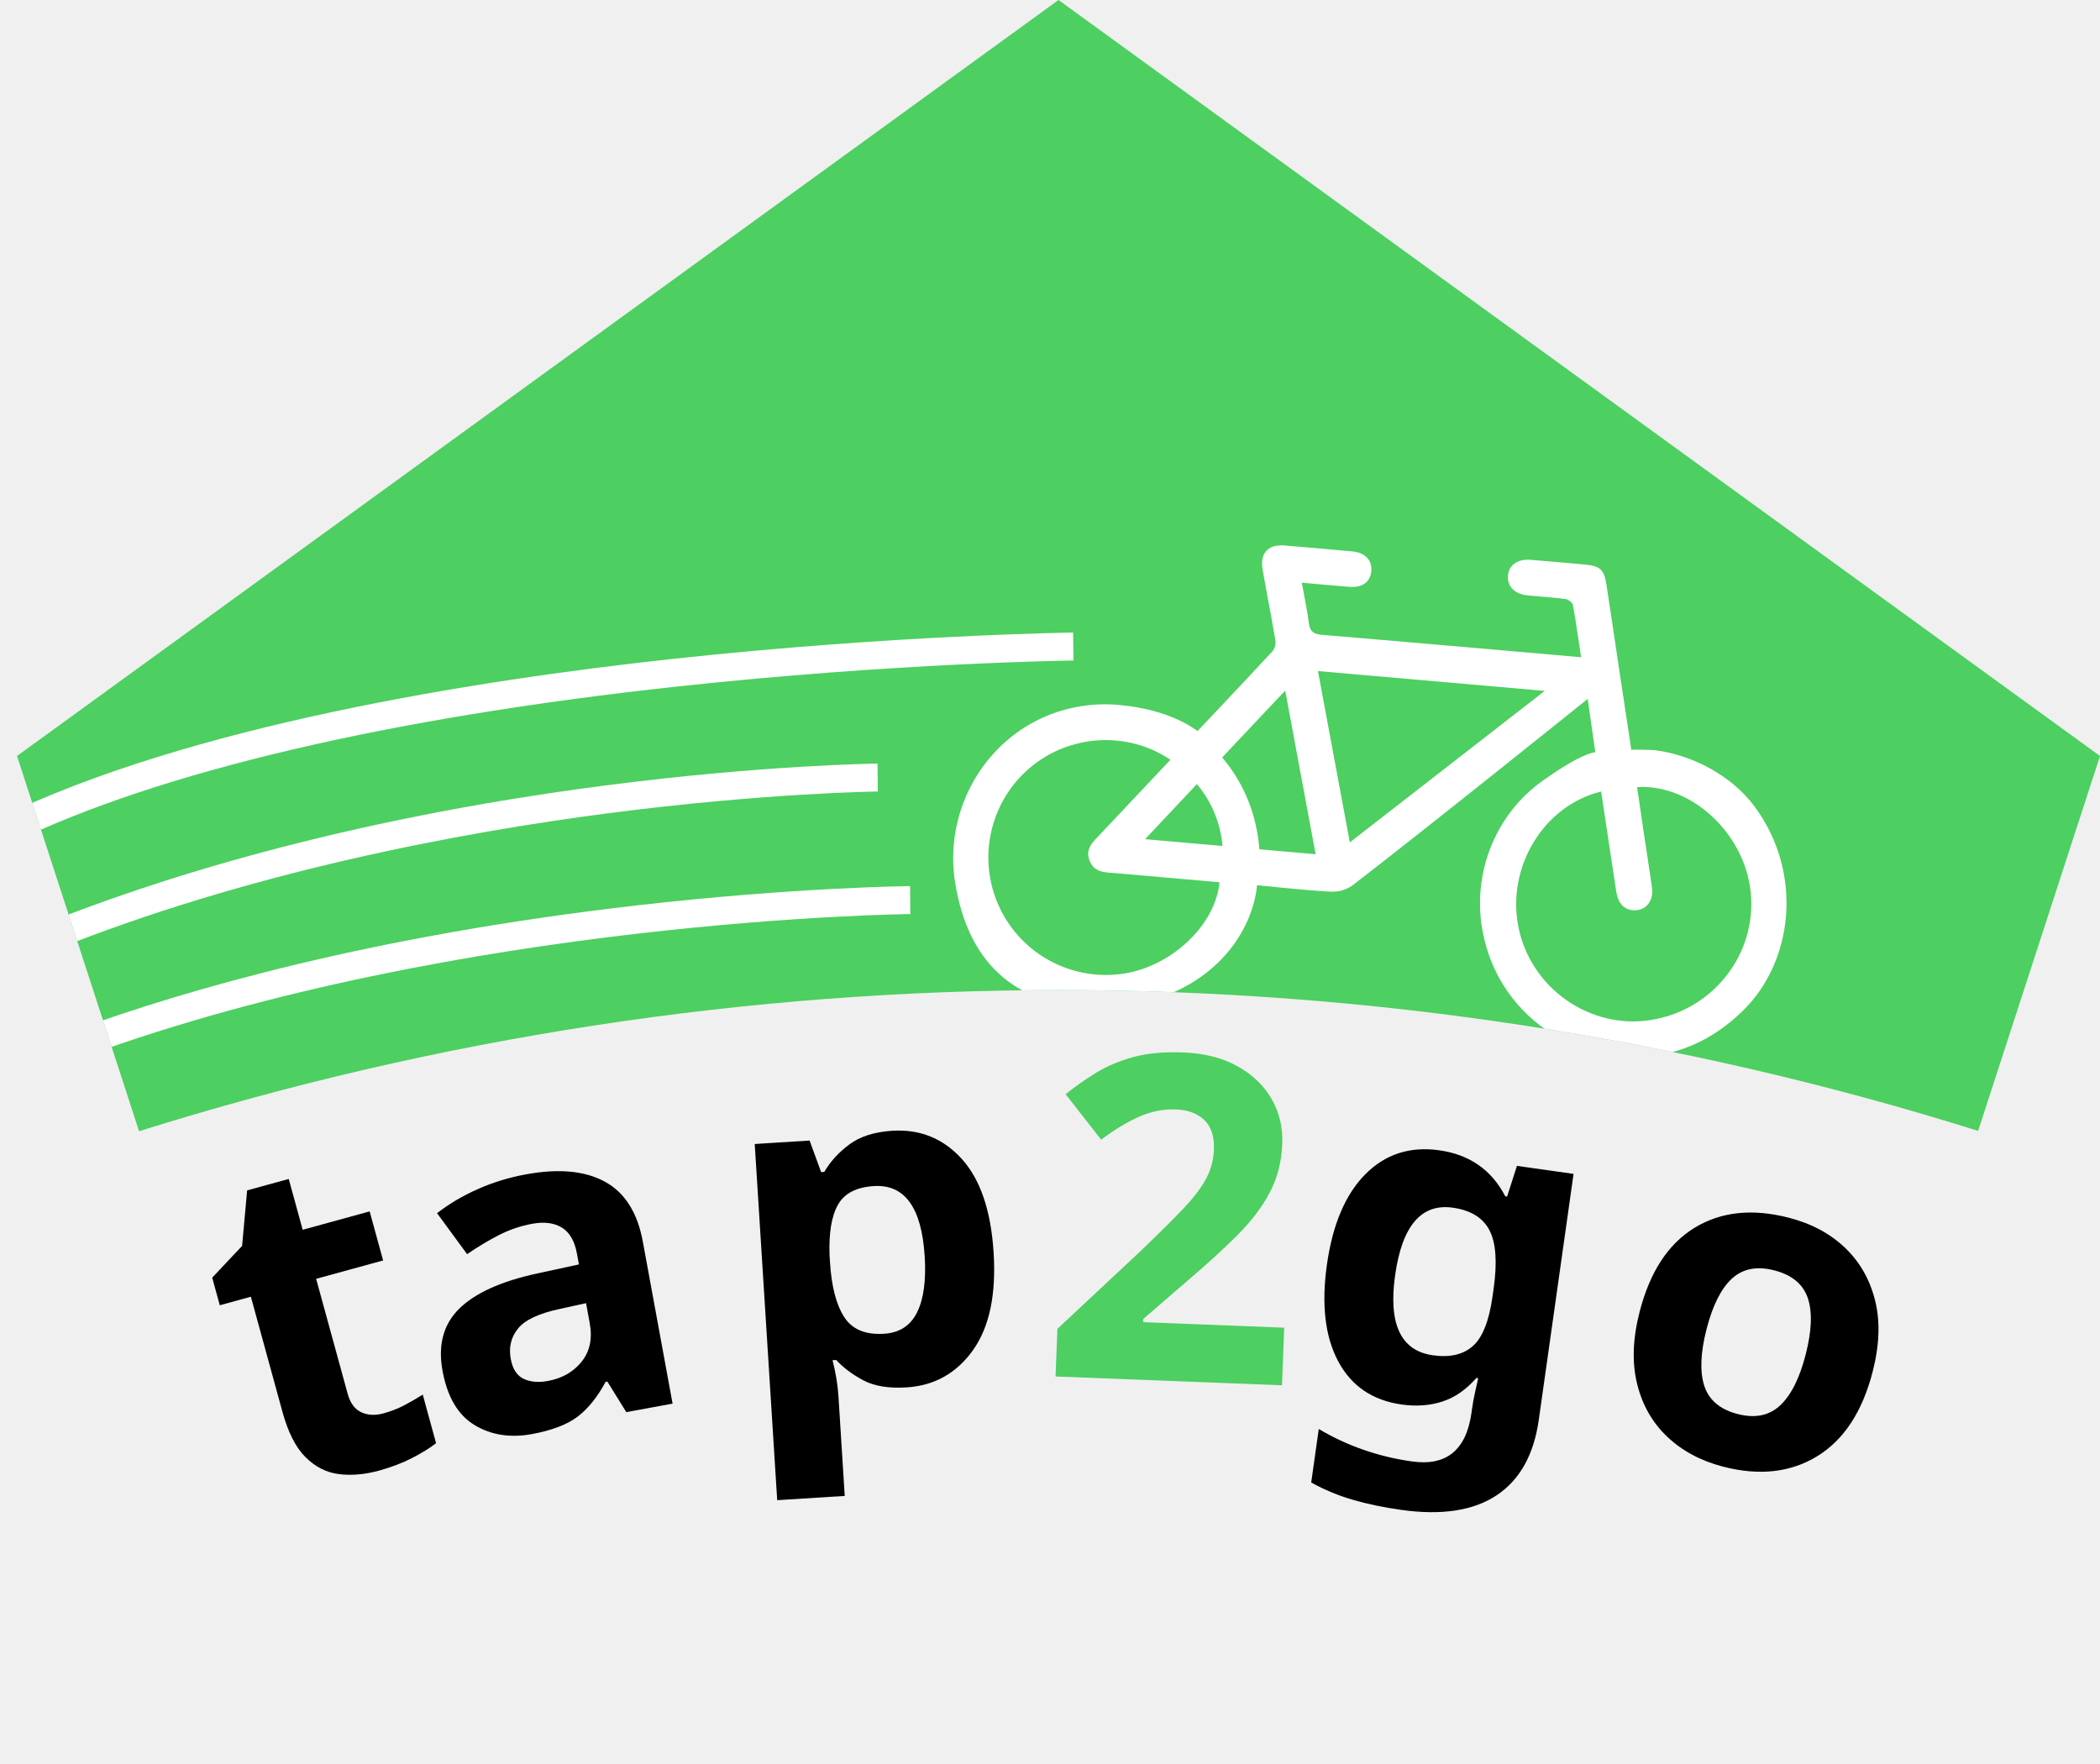
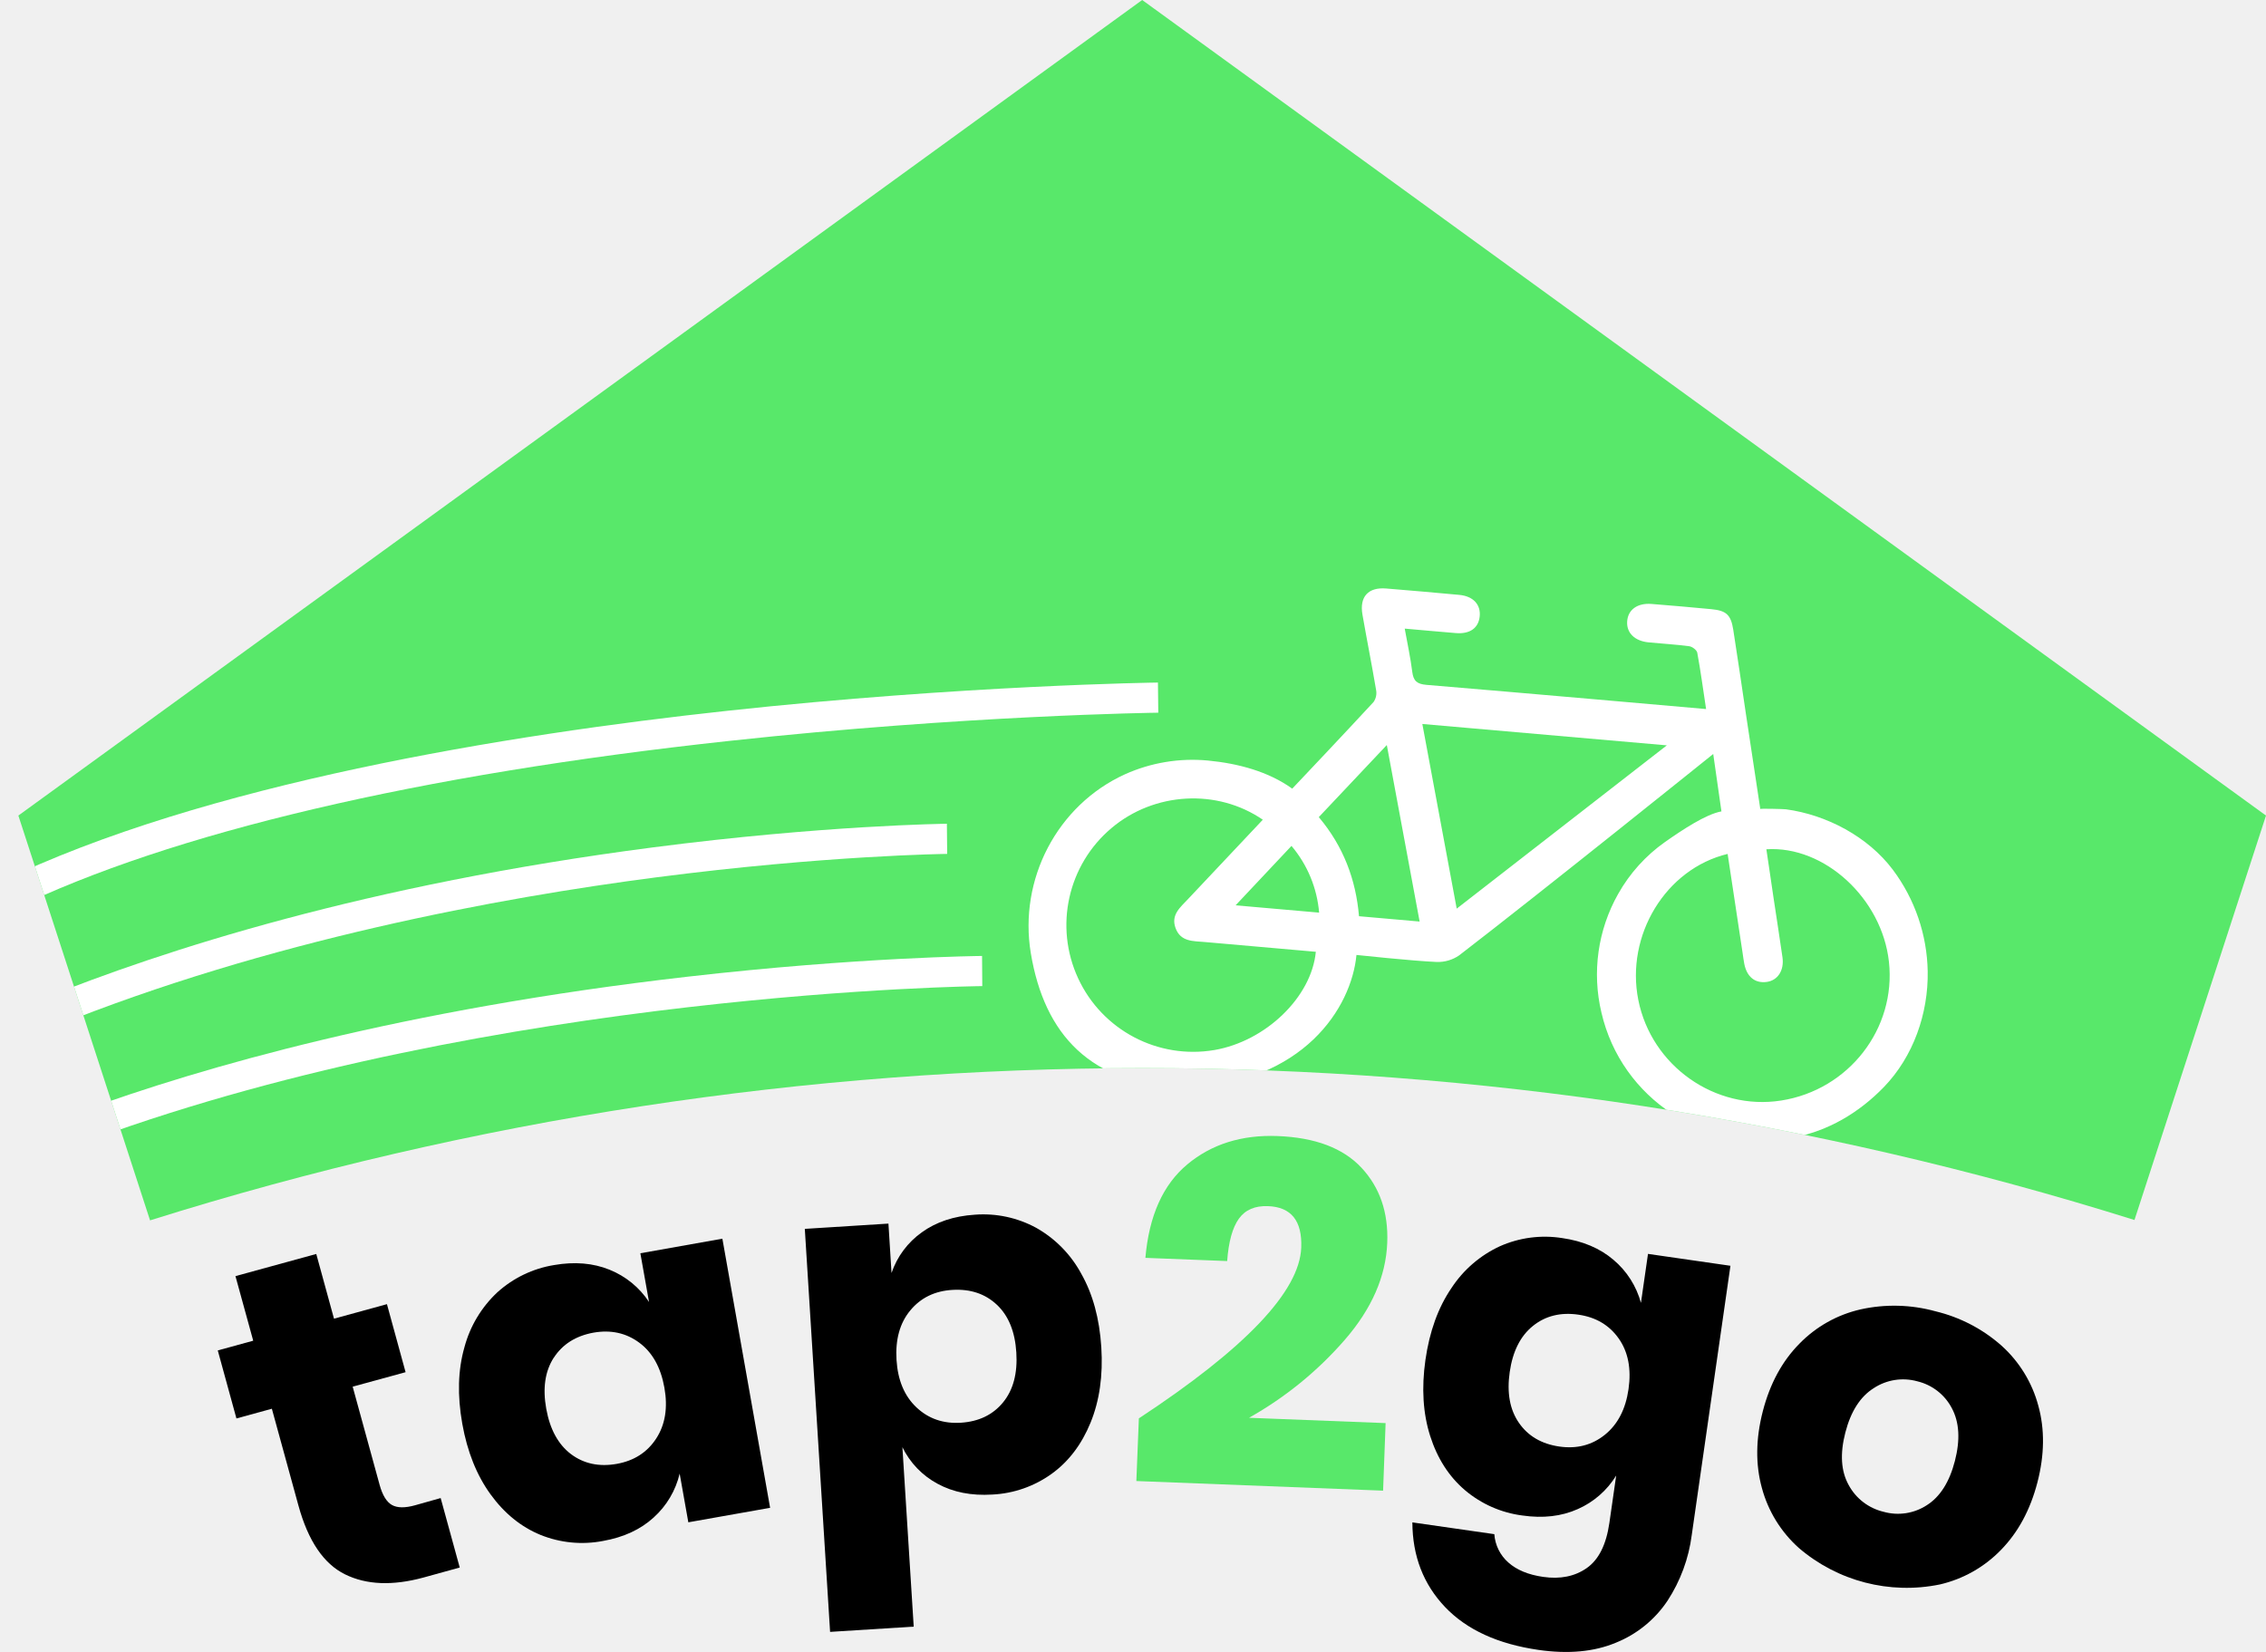
- <svg xmlns="http://www.w3.org/2000/svg" viewBox="0 0 901.85 757.51">
+ <svg xmlns="http://www.w3.org/2000/svg" viewBox="0 0 901.85 657.61">
  <defs>
-     <style>.cls-1{fill:none;}.cls-2,.cls-3{font-size:195px;font-family:Poppins-Bold,
-             Poppins;font-weight:700;}.cls-3,.cls-5{fill:#4dcf61;}.cls-4{clip-path:url(#clip-path);}.cls-6{fill:#fff;}
-         </style>
-     <clipPath id="clip-path">
-       <path class="cls-1" d="M59.71,485.77,7.31,324.66,454.58,0,901.85,324.66l-52.34,161a1318.13,1318.13,0,0,0-789.8.15Z" />
+     <clipPath id="a" transform="translate(7.31)">
+       <path d="M52.4,485.77,0,324.66,447.27,0,894.54,324.66l-52.35,161a1318.09,1318.09,0,0,0-789.79.15Z" fill="none" />
    </clipPath>
  </defs>
-   <g id="Layer_2" data-name="Layer 2">
-     <g id="Layer_1-2" data-name="Layer 1">
-       <g id="Logo">
-         <text class="cls-2" transform="translate(112.45 643.34) rotate(-15.34)">t</text>
-         <text class="cls-2" transform="matrix(0.98, -0.18, 0.18, 0.98, 187.75, 621.36)">a</text>
-         <text class="cls-2" transform="translate(315.65 598.51) rotate(-3.61)">p</text>
-         <text class="cls-3" transform="translate(445.52 590.83) rotate(2.23)">2</text>
-         <text class="cls-2" transform="matrix(0.99, 0.14, -0.14, 0.99, 553.73, 594.38)">g</text>
-         <text class="cls-2" transform="matrix(0.97, 0.25, -0.25, 0.97, 682.27, 612.96)">o</text>
-         <g class="cls-4">
-           <path class="cls-5" d="M59.71,485.77,7.31,324.66,454.58,0,901.85,324.66l-52.34,161a1318.13,1318.13,0,0,0-789.8.15Z" />
-           <path class="cls-6" d="M525,363.3a47.21,47.21,0,0,0-11-26.56l-22.24,23.65L525,363.3Zm40,3.55c-4.34-23.33-8.62-46.34-13.06-70.27l-27.07,28.7c9.8,11.62,14.76,24.84,16,39.45L565,366.85Zm14.76-5.14,83.63-65L566,288.19c4.58,24.59,9.07,48.73,13.68,73.52Zm-77.1-35.38c-18.24-12.53-43.3-11-60.23,3.29A50.47,50.47,0,0,0,483.34,418c20.38-3.5,38.66-21,40.38-39.11l-4.84-.43q-19.68-1.71-39.36-3.45c-4.58-.41-9.65,0-11.67-5.59-1.93-5.32,2-8.29,5-11.53,9.82-10.45,19.66-20.87,29.75-31.57Zm185,13.59C662.92,345.86,647,372.36,652.06,398c5.23,26.3,30.61,44.18,56.86,40.06,26.89-4.21,45.82-28.6,42.89-55.26-2.76-25.12-25.65-46.28-48.77-44.76,1,6.51,1.9,13,2.87,19.5,1.17,7.84,2.41,15.66,3.53,23.51.74,5.18-1.87,9.18-6.21,9.79-4.68.66-8-2-9-7.26-.25-1.32-.43-2.66-.63-4-2-13.13-4-26.27-6-39.72Zm79.57,46.78c.28,16.77-5.71,33.92-17.47,46.07-9.81,10.12-22.22,17.58-36.2,20.07a65.68,65.68,0,0,1-76.18-49.74A65.29,65.29,0,0,1,644,355.86a63.29,63.29,0,0,1,18.71-20.72c6.76-4.72,16.13-11,22.4-12.14l-3.27-22.85s-68.47,55.05-101.09,80.14a14.9,14.9,0,0,1-9,2.65c-9.41-.39-31.9-2.79-31.9-2.79-2,21-21,51-68,53-38-1-56.24-21.55-61.6-53.68-4.89-29.29,10.4-58.93,37.51-71.26a65.48,65.48,0,0,1,32.91-5.46c12.18,1.16,24.18,4.4,33.62,11.2,0,0,21.53-22.73,32.39-34.51a6.38,6.38,0,0,0,1-4.75c-1.69-10-3.69-20-5.44-30-1.25-7.13,2.28-11,9.41-10.42,9.71.78,19.41,1.65,29.11,2.54,5.56.51,8.66,3.88,8.13,8.64-.51,4.61-3.92,7-9.44,6.57-6.55-.53-13.09-1.14-20.39-1.78,1.1,6.12,2.32,11.64,3,17.21.45,3.65,1.92,4.86,5.64,5.18,35.39,2.93,109.24,9.45,111.3,9.63-1.21-8-2.19-15.25-3.51-22.43-.2-1.06-2-2.42-3.2-2.58-5.34-.71-10.74-1-16.1-1.53-5.62-.53-8.91-3.78-8.6-8.37s4-7.37,9.69-6.93c7.92.62,15.83,1.33,23.73,2.07,6.05.56,7.87,2.2,8.81,8.17,1.73,11.08,3.35,22.18,5,33.28,1.91,12.68,3.84,25.35,5.76,38.1,0-.21,9.37,0,10.22.13C727,324.33,743.5,333,753.4,346.22A69.47,69.47,0,0,1,767.21,386.7Z" />
-           <path class="cls-6" d="M36.88,453.51l-4.12-11.27c47.07-17.18,127.07-40.41,240.92-53.44,68.05-7.8,116.69-8.25,117.17-8.25l.09,12C389,392.56,198,394.69,36.88,453.51Z" />
-           <path class="cls-6" d="M21.22,408.86l-4.5-11.13c47.93-19.38,129-45.6,243.06-60.39,68.18-8.85,116.59-9.41,117.07-9.42l.12,12c-.48,0-48.32.57-115.83,9.34C198.93,357.34,106.81,374.24,21.22,408.86Z" />
-           <path class="cls-6" d="M5.23,362,0,351.15c81-39.25,202-58.77,289.34-68.23,94.36-10.23,170.75-11.25,171.51-11.26l.15,12c-.76,0-76.67,1-170.48,11.2C166.72,308.29,68.07,331.49,5.23,362Z" />
-         </g>
-       </g>
-     </g>
+   <path transform="translate(7.31)" d="M168.07,596.35,175.66,624l-14.48,4Q142.74,633,130,626.71t-18.53-27.37l-10.58-38.55-14.1,3.87-7.43-27.08,14.11-3.87L86.4,508l32.16-8.82,7.06,25.76,21.07-5.78,7.42,27.08L133.05,552l10.73,39.11q1.71,6.21,4.91,8t9.23.1Z" />
+   <path transform="translate(7.31)" d="m235.28 505.45a34 34 0 0 1 15.72 12.84l-3.45-19.39 32.64-5.8 19 107.13-32.55 5.77-3.45-19.39a34 34 0 0 1-10.36 17.49q-7.83 7.14-20.12 9.32a44.12 44.12 0 0 1-24.89-2.4q-11.65-4.77-19.91-16.17t-11.24-28.11q-3-16.89 0.84-30.35a46.24 46.24 0 0 1 13.13-21.95 44.19 44.19 0 0 1 22.53-10.84q12.29-2.14 22.11 1.85zm-22.19 35q-5.21 8.06-3 20.34t9.84 18.06q7.67 5.76 18.22 3.89 10.37-1.85 15.73-10.13t3.24-20.18q-2.15-12.11-10-17.93t-18.23-4q-10.59 1.94-15.8 9.99z" />
+   <path transform="translate(7.31)" d="M405.07,488.76A46.15,46.15,0,0,1,423,507q6.92,12.18,8,29.3,1.07,16.92-4.27,30t-15.52,20.42a44.05,44.05,0,0,1-23.61,8.23q-12.45.78-21.76-4.29a32.81,32.81,0,0,1-14-14.56l4.5,71.43-33.28,2.09L313,489.19l33.28-2.1,1.23,19.66a32.88,32.88,0,0,1,12.08-16.2q8.58-6.19,21.05-7A44.08,44.08,0,0,1,405.07,488.76ZM355,521.62q-6.27,7.53-5.5,19.78.76,12.08,7.93,18.85t17.68,6.11q10.7-.68,16.78-8.09t5.29-19.87q-.78-12.45-7.74-19t-17.67-5.92Q361.25,514.09,355,521.62Z" />
+   <path transform="translate(7.31)" d="M510.57,496.66q.63-16-13.21-16.52-7.8-.3-11.61,5T481.09,502l-32.54-1.27q2.16-25.1,16.68-37.21t35.95-11.28q22.41.87,33.37,12.62t10.25,29.87q-.78,20.07-16.92,38.66a143.8,143.8,0,0,1-38.09,31l54.36,2.12-1,26.89-98.2-3.83,1-24.94Q509.56,522.78,510.57,496.66Z" fill="#58e86a" />
+   <path transform="translate(7.31)" d="m634.84 501.51a34.08 34.08 0 0 1 10.93 17.14l2.81-19.5 32.81 4.73-15.39 107.12a62.4 62.4 0 0 1-9.69 26.28 44.85 44.85 0 0 1-20.52 16.65q-13 5.42-30.76 2.87-24.32-3.51-37.23-17.09t-13-33.68l32.62 4.69a16.55 16.55 0 0 0 5.58 11.28q5 4.46 13.85 5.73 10.23 1.47 17.35-3.51t9-17.91l2.72-18.92a34 34 0 0 1-15.32 13.36q-9.67 4.32-22 2.54a44.06 44.06 0 0 1-22.88-10.09q-9.57-8.17-13.84-21.59t-1.88-30.25q2.44-17 10.32-28.56a46.18 46.18 0 0 1 19.35-16.71 44.06 44.06 0 0 1 24.8-3.23q12.3 1.77 20.37 8.65zm-32.06 26.32q-7.47 6-9.24 18.37t3.69 20.23q5.46 7.88 16.08 9.41 10.43 1.5 18.11-4.69t9.41-18.15q1.74-12.15-3.9-20.16t-16.07-9.5q-10.61-1.53-18.08 4.49z" />
+   <path transform="translate(7.31)" d="M789.35,535.74a49.32,49.32,0,0,1,14.57,23.82q3.9,14.12-.35,30.53T789.05,617a49.32,49.32,0,0,1-24.31,13.74,65.86,65.86,0,0,1-56.16-14.56,49.16,49.16,0,0,1-14.67-23.84q-3.88-14.1.36-30.53t14.52-26.86a49.2,49.2,0,0,1,24.4-13.71A61.87,61.87,0,0,1,763,522,61.23,61.23,0,0,1,789.35,535.74Zm-50.89,16.83q-8.07,5.05-11.34,17.7t1.33,20.9a21.36,21.36,0,0,0,13.86,10.64,21.06,21.06,0,0,0,17.19-2.59q7.95-5,11.22-17.64t-1.21-21a21,21,0,0,0-13.74-10.71A21.22,21.22,0,0,0,738.46,552.57Z" />
+   <g clip-path="url(#a)">
+     <path transform="translate(7.31)" d="M52.4,485.77,0,324.66,447.27,0,894.54,324.66l-52.35,161a1318.09,1318.09,0,0,0-789.79.15Z" fill="#58e86a" />
+     <path transform="translate(7.31)" d="M517.69,363.3a47.21,47.21,0,0,0-11-26.56l-22.24,23.65,33.23,2.91Zm40,3.55c-4.34-23.33-8.62-46.34-13.06-70.27l-27.07,28.7c9.79,11.62,14.76,24.84,16,39.45l24.15,2.12Zm14.76-5.14,83.63-65-97.31-8.51c4.58,24.59,9.07,48.73,13.68,73.52ZM495.3,326.33c-18.23-12.53-43.29-11-60.22,3.29A50.47,50.47,0,0,0,476,418c20.37-3.5,38.65-21,40.38-39.11l-4.85-.43Q491.9,376.76,472.2,375c-4.57-.41-9.64,0-11.66-5.59-1.93-5.32,2-8.29,5-11.53,9.81-10.45,19.65-20.87,29.74-31.57Zm185,13.59c-24.72,5.94-40.69,32.44-35.58,58.12,5.22,26.3,30.61,44.18,56.86,40.06,26.89-4.21,45.82-28.6,42.89-55.26-2.76-25.12-25.65-46.28-48.78-44.76,1,6.51,1.9,13,2.88,19.5,1.17,7.84,2.41,15.66,3.53,23.51.74,5.18-1.87,9.18-6.21,9.79-4.68.66-8-2-9-7.26-.25-1.32-.42-2.66-.62-4-2-13.13-4-26.27-6-39.72ZM759.9,386.7c.27,16.77-5.71,33.92-17.47,46.07-9.81,10.12-22.22,17.58-36.2,20.07a65.66,65.66,0,0,1-76.18-49.74,65.24,65.24,0,0,1,6.65-47.24,63.18,63.18,0,0,1,18.71-20.72c6.75-4.72,16.13-11,22.4-12.14l-3.27-22.85s-68.47,55.05-101.09,80.14a14.9,14.9,0,0,1-9,2.65c-9.42-.39-31.9-2.79-31.9-2.79-2,21-21,51-68,53-38-1-56.24-21.55-61.6-53.68-4.89-29.29,10.4-58.93,37.51-71.26a65.48,65.48,0,0,1,32.91-5.46c12.18,1.16,24.18,4.4,33.62,11.2,0,0,21.53-22.73,32.38-34.51a6.29,6.29,0,0,0,1-4.75c-1.69-10-3.68-20-5.43-30-1.25-7.13,2.28-11,9.41-10.42,9.71.78,19.41,1.65,29.11,2.54,5.56.51,8.66,3.88,8.13,8.64-.51,4.61-3.92,7-9.44,6.57-6.55-.53-13.09-1.14-20.39-1.78,1.1,6.12,2.31,11.64,3,17.21.45,3.65,1.92,4.86,5.64,5.18,35.39,2.93,109.24,9.45,111.3,9.63-1.21-8-2.19-15.25-3.51-22.43-.2-1.06-2-2.42-3.2-2.58-5.34-.71-10.74-1-16.11-1.53-5.61-.53-8.9-3.78-8.59-8.37s4-7.37,9.69-6.93c7.92.62,15.83,1.33,23.73,2.07,6,.56,7.86,2.2,8.8,8.17,1.74,11.08,3.35,22.18,5,33.28,1.91,12.68,3.84,25.35,5.76,38.1,0-.21,9.37,0,10.22.13,16.17,2.18,32.65,10.88,42.55,24.07A69.54,69.54,0,0,1,759.9,386.7Z" fill="#fff" />
+     <path transform="translate(7.31)" d="m29.57 453.51-4.12-11.27c47.07-17.18 127.07-40.41 240.92-53.44 68.05-7.8 116.69-8.25 117.17-8.25l0.09 12c-1.91 0.01-192.96 2.14-354.06 60.96z" fill="#fff" />
+     <path transform="translate(7.31)" d="m13.91 408.86-4.5-11.13c47.93-19.38 129-45.6 243.06-60.39 68.18-8.85 116.59-9.41 117.07-9.42l0.12 12c-0.48 0-48.32 0.57-115.84 9.34-62.2 8.08-154.32 24.98-239.91 59.6z" fill="#fff" />
+     <path transform="translate(7.31)" d="M-2.08,362l-5.23-10.8c81-39.25,202-58.77,289.33-68.23,94.37-10.23,170.76-11.25,171.52-11.26l.14,12c-.75,0-76.66,1-170.48,11.2C159.41,308.29,60.76,331.49-2.08,362Z" fill="#fff" />
  </g>
</svg>
